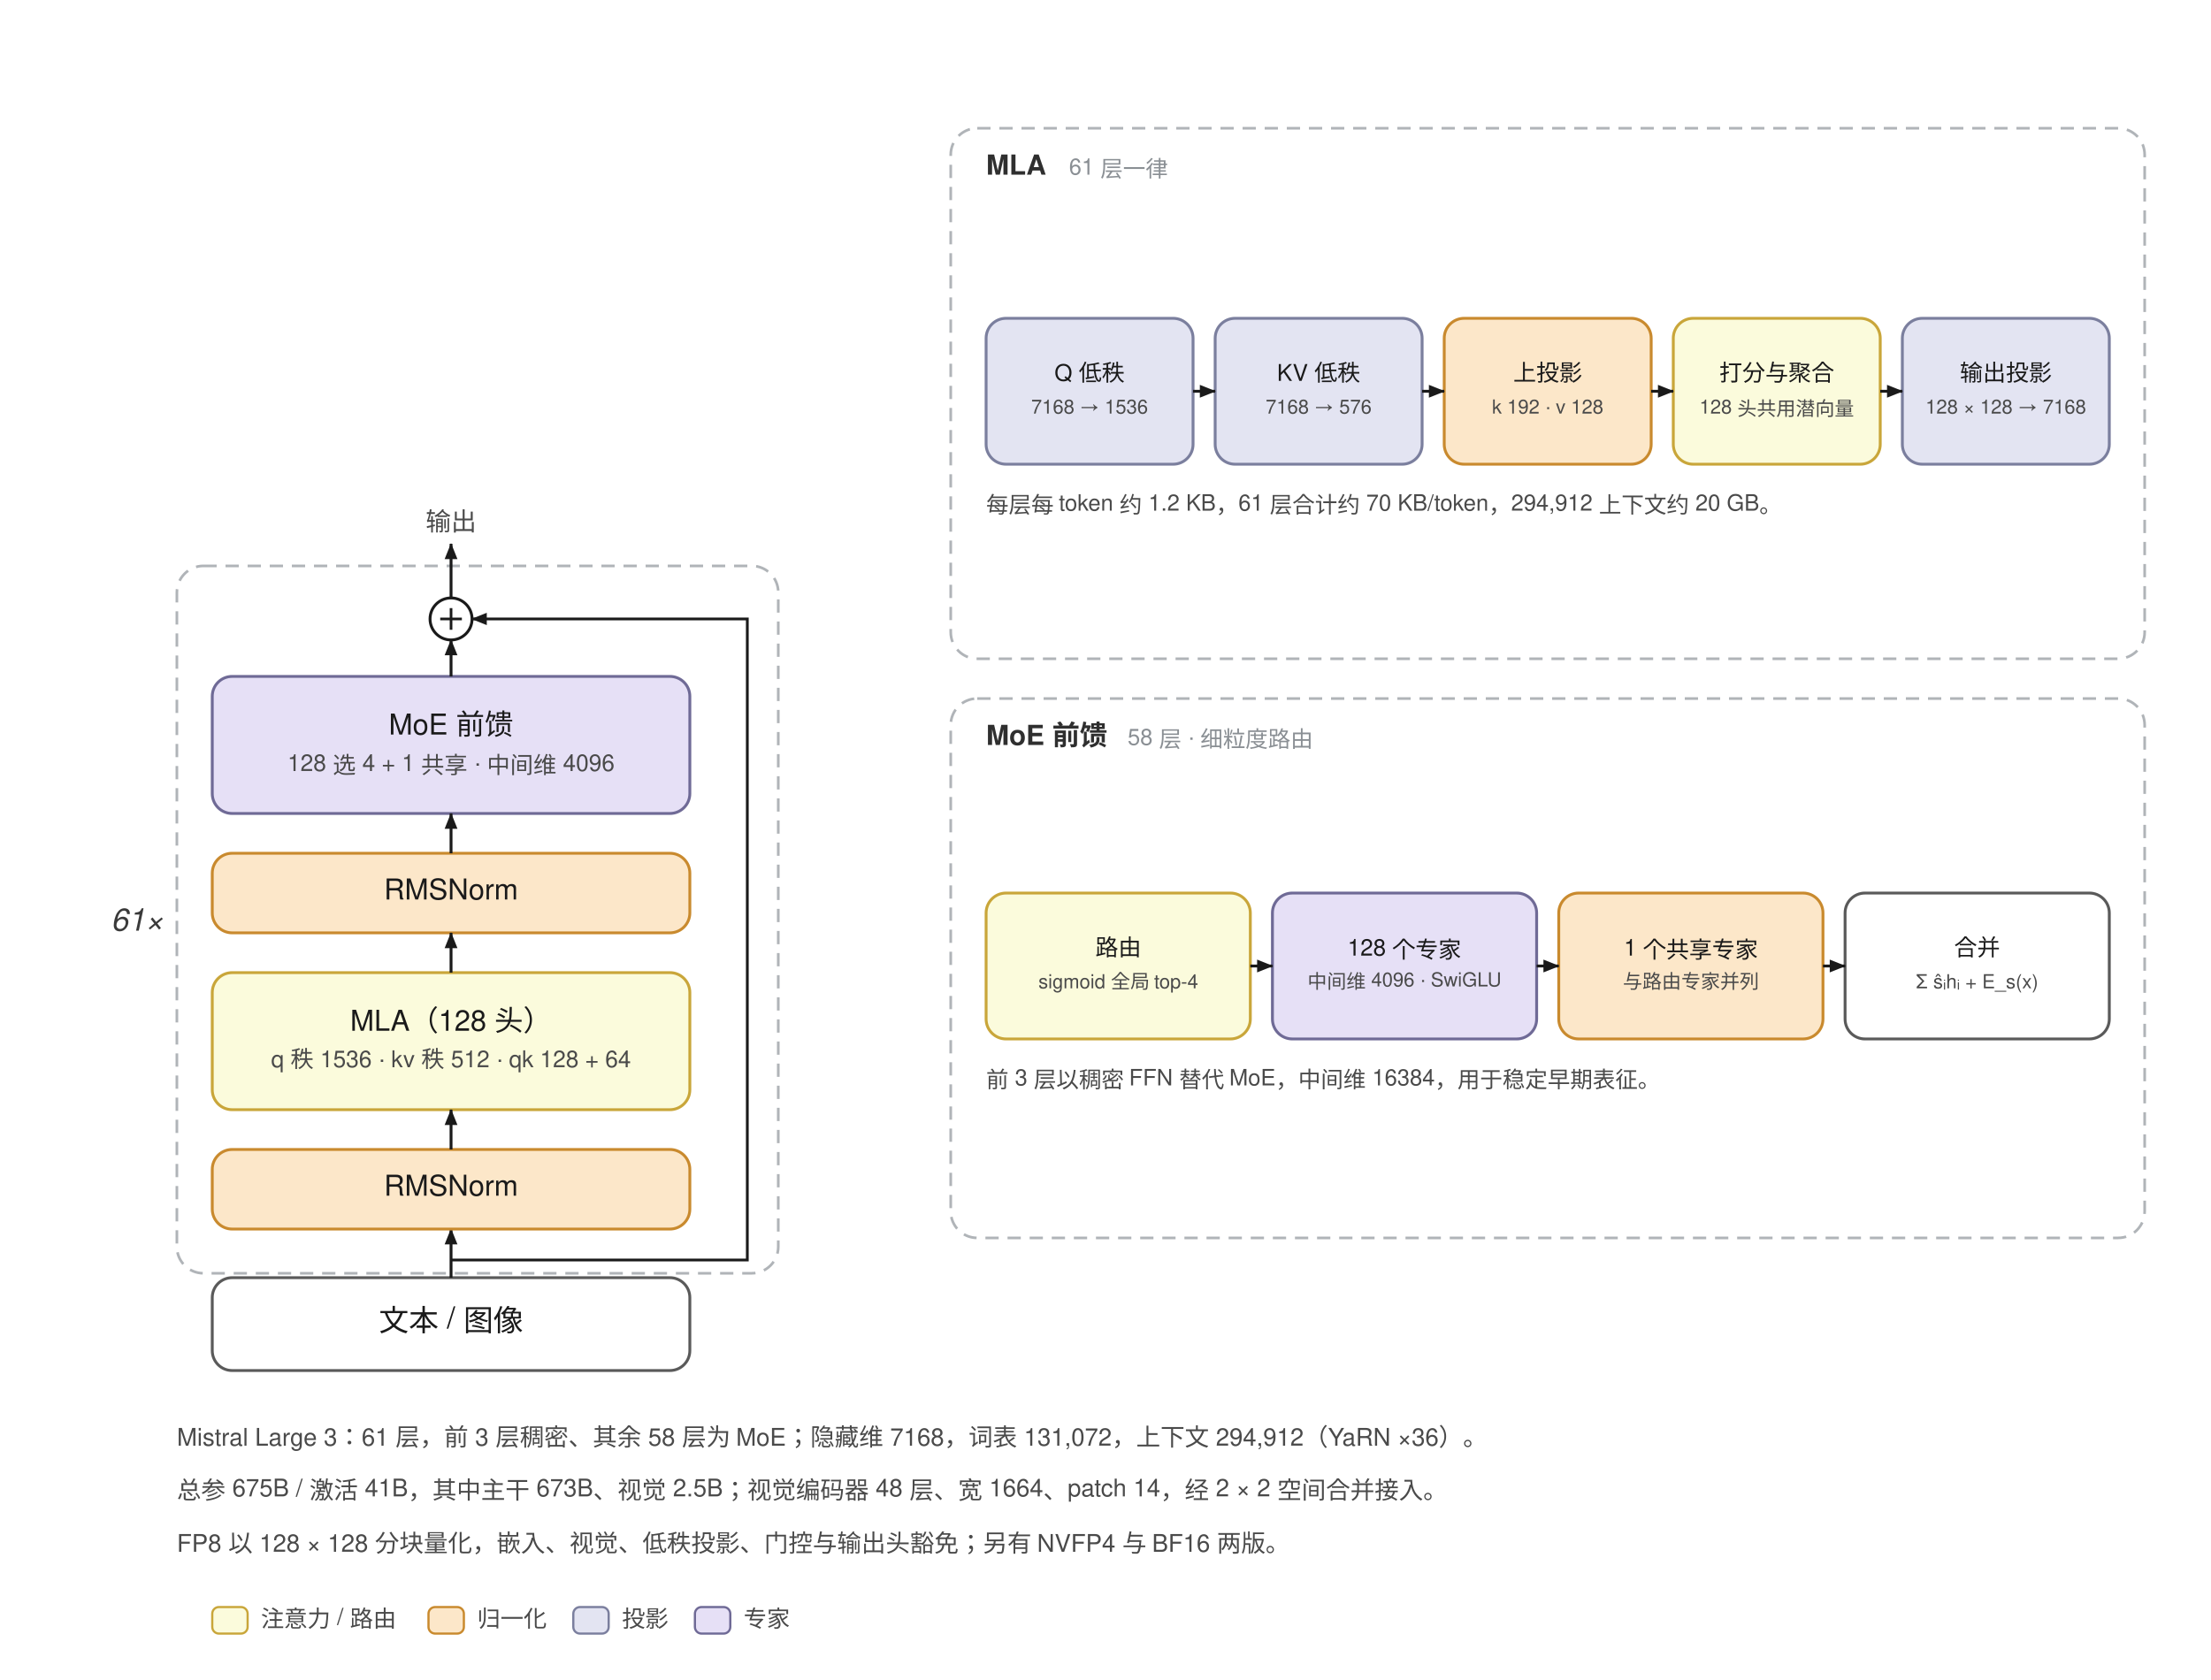
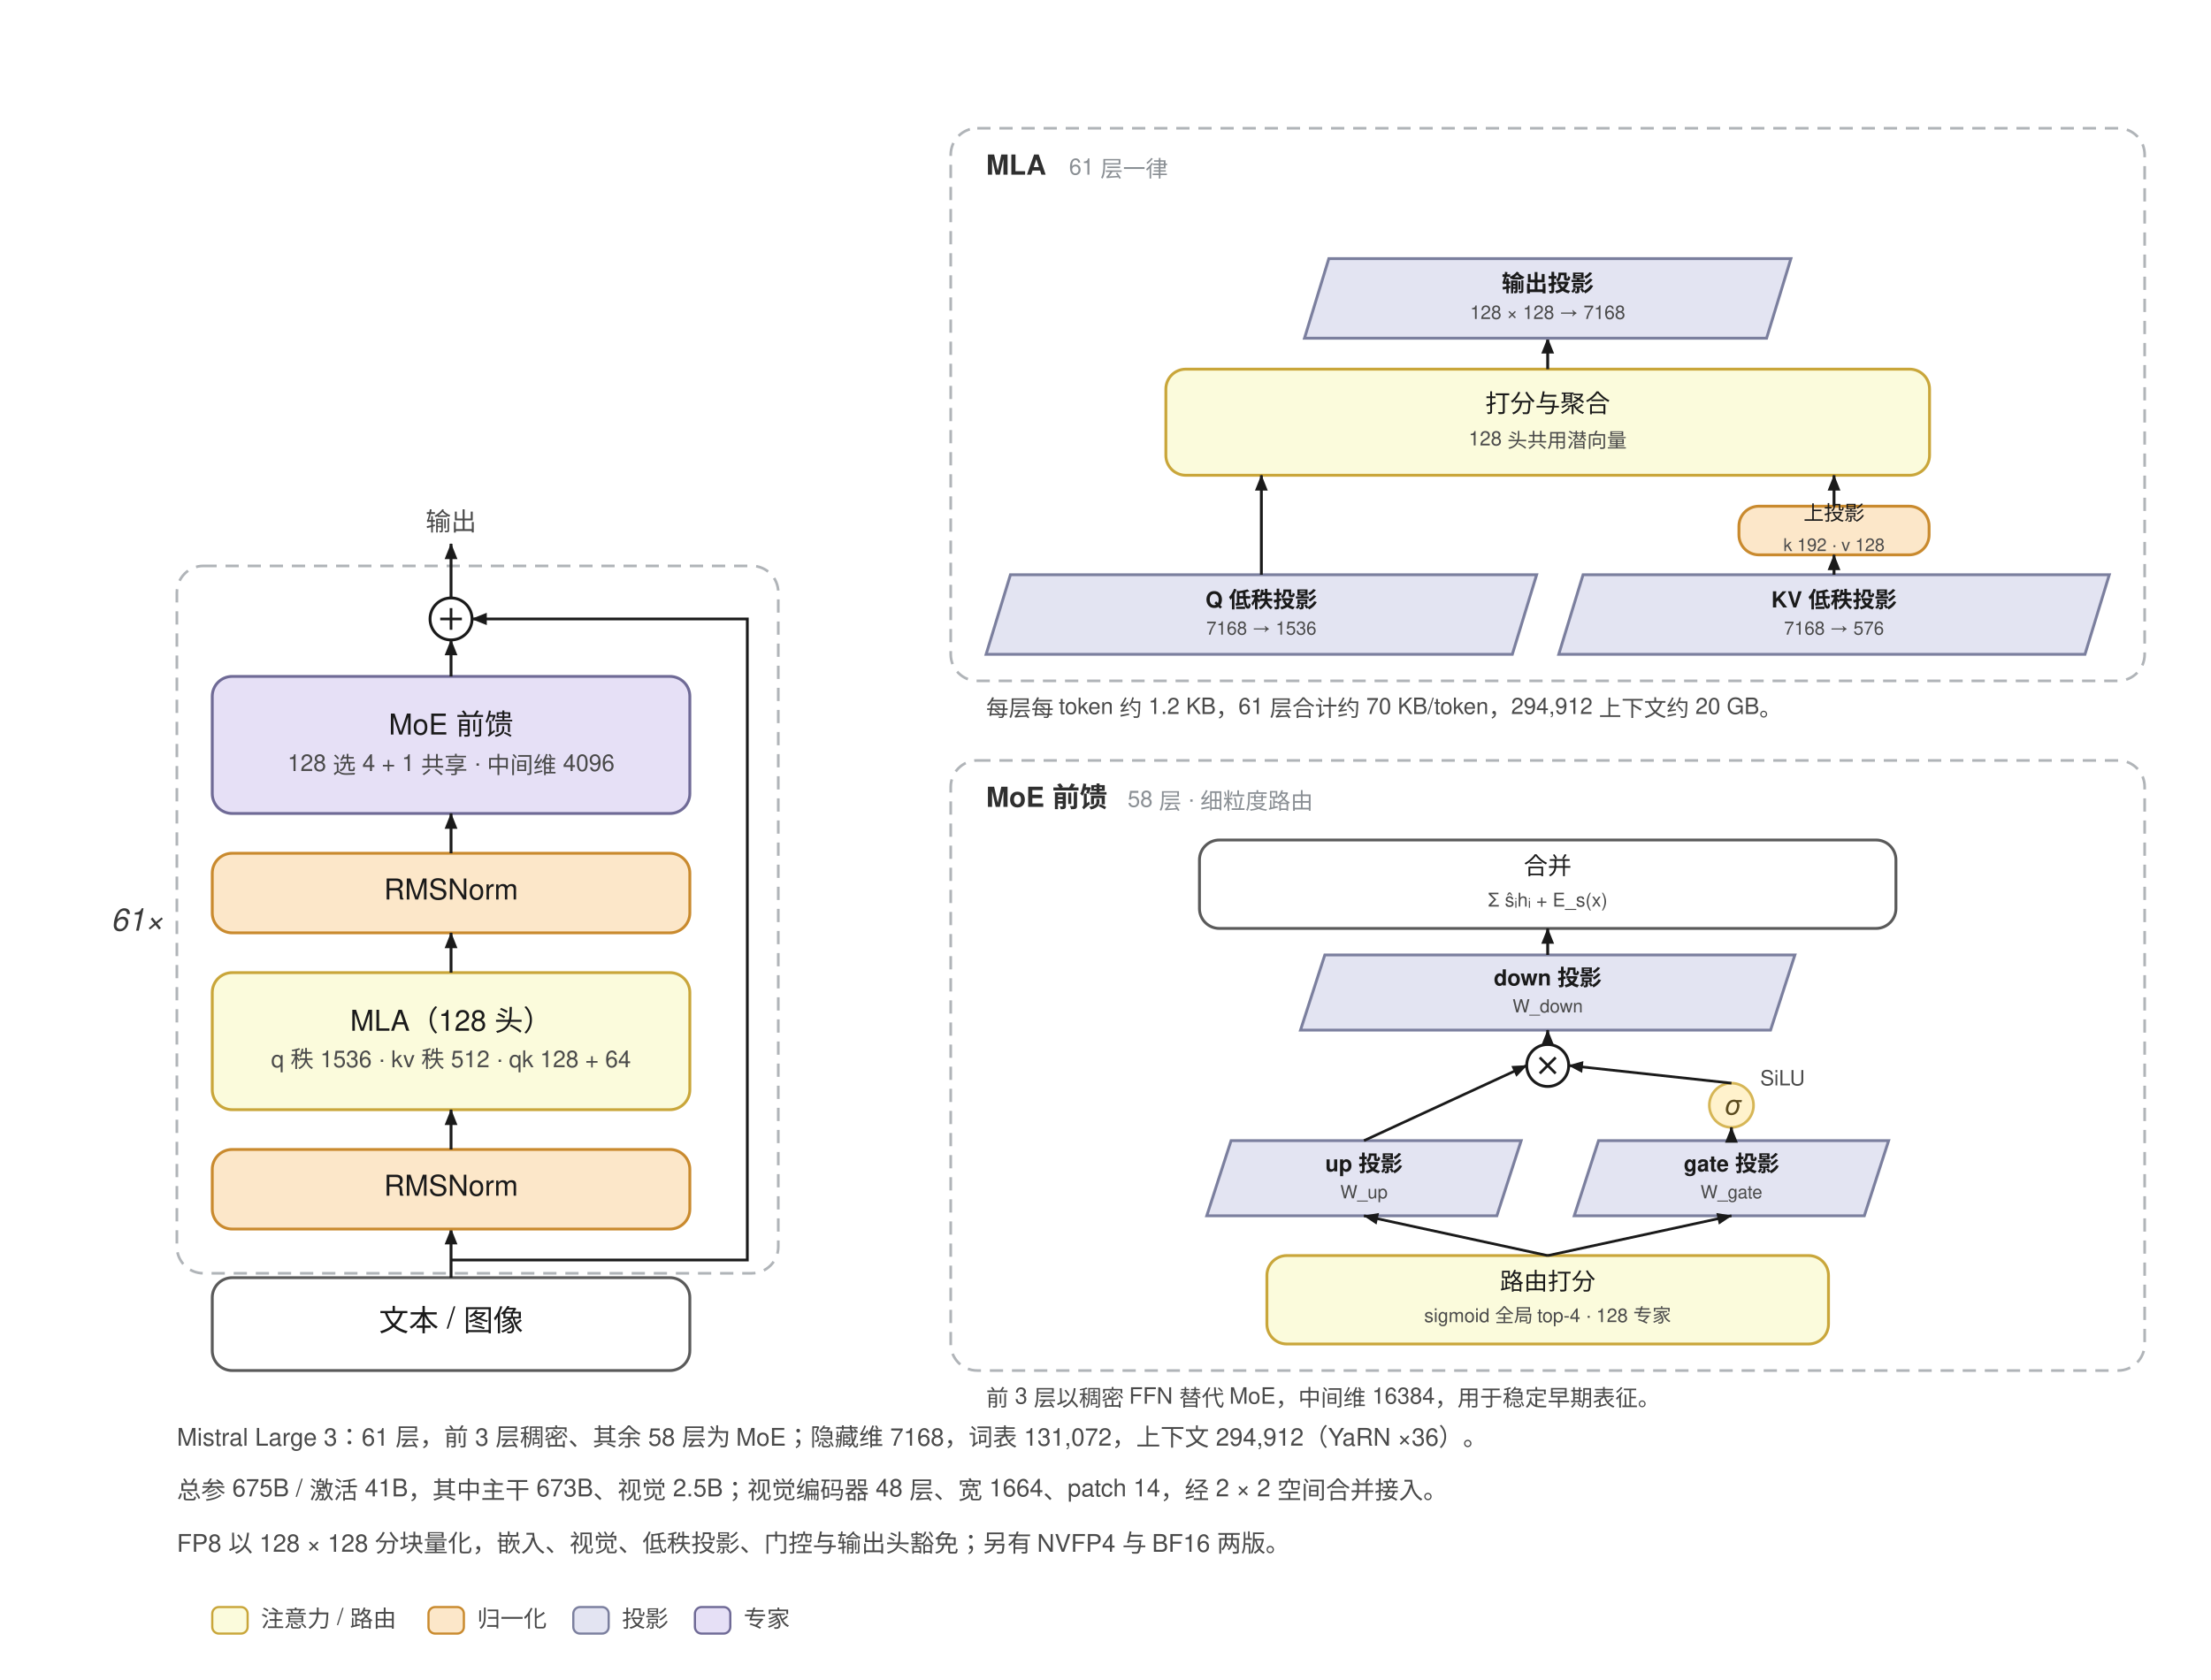
<svg xmlns="http://www.w3.org/2000/svg" width="1000" height="760" viewBox="0 0 1000 760" font-family="Helvetica, Arial, 'Microsoft YaHei', 'PingFang SC', sans-serif">
  <defs>
    <marker id="ah" viewBox="0 0 10 10" refX="8.6" refY="5" markerWidth="6.2" markerHeight="6.2" orient="auto-start-reverse">
      <path d="M0,1.4 L9,5 L0,8.6 z" fill="#1a1a1a" />
    </marker>
    <marker id="ag" viewBox="0 0 10 10" refX="8.6" refY="5" markerWidth="6.2" markerHeight="6.2" orient="auto-start-reverse">
      <path d="M0,1.4 L9,5 L0,8.6 z" fill="#6f7377" />
    </marker>
  </defs>
  <rect width="1000" height="760" fill="#ffffff" />
  <rect x="96.0" y="578.0" width="216.0" height="42.0" rx="9" fill="#ffffff" stroke="#5a5a5a" stroke-width="1.3" fill-opacity="1" />
  <text x="204.0" y="602.1" font-size="13.5" fill="#1a1a1a" text-anchor="middle">文本 / 图像</text>
  <path d="M204.0,578.0 L204.0,556.0" fill="none" stroke="#1a1a1a" stroke-width="1.3" marker-end="url(#ah)" />
  <rect x="96.0" y="520.0" width="216.0" height="36.0" rx="9" fill="#fce7c9" stroke="#c98a2e" stroke-width="1.3" fill-opacity="1" />
  <text x="204.0" y="540.9" font-size="13" fill="#1a1a1a" text-anchor="middle">RMSNorm</text>
  <rect x="96.0" y="440.0" width="216.0" height="62.0" rx="9" fill="#fbfbdc" stroke="#c9a63a" stroke-width="1.3" fill-opacity="1" />
  <text x="204.0" y="466.3" font-size="13" fill="#1a1a1a" text-anchor="middle">MLA（128 头）</text>
  <text x="204.0" y="482.8" font-size="10.5" fill="#4a4a4a" text-anchor="middle">q 秩 1536 · kv 秩 512 · qk 128 + 64</text>
  <rect x="96.0" y="386.0" width="216.0" height="36.0" rx="9" fill="#fce7c9" stroke="#c98a2e" stroke-width="1.3" fill-opacity="1" />
  <text x="204.0" y="406.9" font-size="13" fill="#1a1a1a" text-anchor="middle">RMSNorm</text>
  <rect x="96.0" y="306.0" width="216.0" height="62.0" rx="9" fill="#e6e0f6" stroke="#6f6a96" stroke-width="1.3" fill-opacity="1" />
  <text x="204.0" y="332.3" font-size="13" fill="#1a1a1a" text-anchor="middle">MoE 前馈</text>
  <text x="204.0" y="348.8" font-size="10.5" fill="#4a4a4a" text-anchor="middle">128 选 4 + 1 共享 · 中间维 4096</text>
  <path d="M204.0,520.0 L204.0,502.0" fill="none" stroke="#1a1a1a" stroke-width="1.3" marker-end="url(#ah)" />
  <path d="M204.0,440.0 L204.0,422.0" fill="none" stroke="#1a1a1a" stroke-width="1.3" marker-end="url(#ah)" />
  <path d="M204.0,386.0 L204.0,368.0" fill="none" stroke="#1a1a1a" stroke-width="1.3" marker-end="url(#ah)" />
  <path d="M204.0,306.0 L204.0,289.5" fill="none" stroke="#1a1a1a" stroke-width="1.3" marker-end="url(#ah)" />
  <circle cx="204.0" cy="280.0" r="9.5" fill="#ffffff" stroke="#1a1a1a" stroke-width="1.3" />
  <path d="M199.1,280.0 L208.9,280.0 M204.0,275.1 L204.0,284.9" stroke="#1a1a1a" stroke-width="1.2" />
  <rect x="80.0" y="256.0" width="272.0" height="320.0" rx="12" fill="none" stroke="#b0b4b8" stroke-width="1.2" stroke-dasharray="6 4" fill-opacity="1" />
  <text x="62.0" y="421.0" font-size="14" fill="#3a3a3a" text-anchor="middle" font-style="italic">61×</text>
  <path d="M204.0,570.0 L338.0,570.0 L338.0,280.0 L213.5,280.0" fill="none" stroke="#1a1a1a" stroke-width="1.25" marker-end="url(#ah)" />
  <path d="M204.0,270.5 L204.0,246.0" fill="none" stroke="#1a1a1a" stroke-width="1.3" marker-end="url(#ah)" />
  <text x="204.0" y="240.0" font-size="11.5" fill="#4a4a4a" text-anchor="middle">输出</text>
-   <rect x="430.0" y="58.0" width="540.0" height="240.0" rx="12" fill="none" stroke="#b0b4b8" stroke-width="1.2" stroke-dasharray="6 4" fill-opacity="1" />
+   <rect x="430.0" y="58.0" width="540.0" height="250.0" rx="12" fill="none" stroke="#b0b4b8" stroke-width="1.2" stroke-dasharray="6 4" fill-opacity="1" />
  <text x="446.0" y="79.0" font-size="12.5" fill="#2f2f2f" text-anchor="start" font-weight="600">MLA</text>
  <text x="483.5" y="79.0" font-size="10.2" fill="#8a8f94" text-anchor="start">61 层一律</text>
-   <rect x="446.0" y="144.0" width="93.6" height="66.0" rx="9" fill="#e3e4f2" stroke="#7b7f9e" stroke-width="1.3" fill-opacity="1" />
-   <text x="492.8" y="172.3" font-size="10.4" fill="#1a1a1a" text-anchor="middle">Q 低秩</text>
-   <text x="492.8" y="187.1" font-size="8.8" fill="#4a4a4a" text-anchor="middle">7168 → 1536</text>
-   <rect x="549.6" y="144.0" width="93.6" height="66.0" rx="9" fill="#e3e4f2" stroke="#7b7f9e" stroke-width="1.3" fill-opacity="1" />
-   <text x="596.4" y="172.3" font-size="10.4" fill="#1a1a1a" text-anchor="middle">KV 低秩</text>
-   <text x="596.4" y="187.1" font-size="8.8" fill="#4a4a4a" text-anchor="middle">7168 → 576</text>
-   <rect x="653.2" y="144.0" width="93.6" height="66.0" rx="9" fill="#fce7c9" stroke="#c98a2e" stroke-width="1.3" fill-opacity="1" />
-   <text x="700.0" y="172.3" font-size="10.4" fill="#1a1a1a" text-anchor="middle">上投影</text>
-   <text x="700.0" y="187.1" font-size="8.8" fill="#4a4a4a" text-anchor="middle">k 192 · v 128</text>
-   <rect x="756.8" y="144.0" width="93.6" height="66.0" rx="9" fill="#fbfbdc" stroke="#c9a63a" stroke-width="1.3" fill-opacity="1" />
-   <text x="803.6" y="172.3" font-size="10.4" fill="#1a1a1a" text-anchor="middle">打分与聚合</text>
-   <text x="803.6" y="187.1" font-size="8.8" fill="#4a4a4a" text-anchor="middle">128 头共用潜向量</text>
-   <rect x="860.4" y="144.0" width="93.6" height="66.0" rx="9" fill="#e3e4f2" stroke="#7b7f9e" stroke-width="1.3" fill-opacity="1" />
-   <text x="907.2" y="172.3" font-size="10.4" fill="#1a1a1a" text-anchor="middle">输出投影</text>
-   <text x="907.2" y="187.1" font-size="8.8" fill="#4a4a4a" text-anchor="middle">128 × 128 → 7168</text>
-   <path d="M539.6,177.0 L549.6,177.0" fill="none" stroke="#1a1a1a" stroke-width="1.3" marker-end="url(#ah)" />
-   <path d="M643.2,177.0 L653.2,177.0" fill="none" stroke="#1a1a1a" stroke-width="1.3" marker-end="url(#ah)" />
-   <path d="M746.8,177.0 L756.8,177.0" fill="none" stroke="#1a1a1a" stroke-width="1.3" marker-end="url(#ah)" />
-   <path d="M850.4,177.0 L860.4,177.0" fill="none" stroke="#1a1a1a" stroke-width="1.3" marker-end="url(#ah)" />
-   <text x="446.0" y="232.0" font-size="10.2" fill="#4a4a4a" text-anchor="start">每层每 token 约 1.2 KB，61 层合计约 70 KB/token，294,912 上下文约 20 GB。</text>
-   <rect x="430.0" y="316.0" width="540.0" height="244.0" rx="12" fill="none" stroke="#b0b4b8" stroke-width="1.2" stroke-dasharray="6 4" fill-opacity="1" />
-   <text x="446.0" y="337.0" font-size="12.5" fill="#2f2f2f" text-anchor="start" font-weight="600">MoE 前馈</text>
-   <text x="510.0" y="337.0" font-size="10.2" fill="#8a8f94" text-anchor="start">58 层 · 细粒度路由</text>
-   <rect x="446.0" y="404.0" width="119.5" height="66.0" rx="9" fill="#fbfbdc" stroke="#c9a63a" stroke-width="1.3" fill-opacity="1" />
-   <text x="505.8" y="432.3" font-size="10.4" fill="#1a1a1a" text-anchor="middle">路由</text>
-   <text x="505.8" y="447.1" font-size="8.8" fill="#4a4a4a" text-anchor="middle">sigmoid 全局 top-4</text>
-   <rect x="575.5" y="404.0" width="119.5" height="66.0" rx="9" fill="#e6e0f6" stroke="#6f6a96" stroke-width="1.3" fill-opacity="1" />
-   <text x="635.2" y="432.3" font-size="10.4" fill="#1a1a1a" text-anchor="middle">128 个专家</text>
-   <text x="635.2" y="447.1" font-size="8.8" fill="#4a4a4a" text-anchor="middle">中间维 4096 · SwiGLU</text>
-   <rect x="705.0" y="404.0" width="119.5" height="66.0" rx="9" fill="#fce7c9" stroke="#c98a2e" stroke-width="1.3" fill-opacity="1" />
-   <text x="764.8" y="432.3" font-size="10.4" fill="#1a1a1a" text-anchor="middle">1 个共享专家</text>
-   <text x="764.8" y="447.1" font-size="8.8" fill="#4a4a4a" text-anchor="middle">与路由专家并列</text>
-   <rect x="834.5" y="404.0" width="119.5" height="66.0" rx="9" fill="#ffffff" stroke="#5a5a5a" stroke-width="1.3" fill-opacity="1" />
-   <text x="894.2" y="432.3" font-size="10.4" fill="#1a1a1a" text-anchor="middle">合并</text>
-   <text x="894.2" y="447.1" font-size="8.8" fill="#4a4a4a" text-anchor="middle">Σ ŝᵢhᵢ + E_s(x)</text>
-   <path d="M565.5,437.0 L575.5,437.0" fill="none" stroke="#1a1a1a" stroke-width="1.3" marker-end="url(#ah)" />
-   <path d="M695.0,437.0 L705.0,437.0" fill="none" stroke="#1a1a1a" stroke-width="1.3" marker-end="url(#ah)" />
-   <path d="M824.5,437.0 L834.5,437.0" fill="none" stroke="#1a1a1a" stroke-width="1.3" marker-end="url(#ah)" />
-   <text x="446.0" y="492.0" font-size="10.2" fill="#4a4a4a" text-anchor="start">前 3 层以稠密 FFN 替代 MoE，中间维 16384，用于稳定早期表征。</text>
+   <path d="M457.0,260.0 L695.0,260.0 L684.0,296.0 L446.0,296.0 Z" fill="#e3e4f2" stroke="#7b7f9e" stroke-width="1.3" />
+   <text x="570.5" y="274.8" font-size="10.0" fill="#1a1a1a" text-anchor="middle" font-weight="600">Q 低秩投影</text>
+   <text x="570.5" y="287.1" font-size="8.3" fill="#4a4a4a" text-anchor="middle">7168 → 1536</text>
+   <path d="M716.0,260.0 L954.0,260.0 L943.0,296.0 L705.0,296.0 Z" fill="#e3e4f2" stroke="#7b7f9e" stroke-width="1.3" />
+   <text x="829.5" y="274.8" font-size="10.0" fill="#1a1a1a" text-anchor="middle" font-weight="600">KV 低秩投影</text>
+   <text x="829.5" y="287.1" font-size="8.3" fill="#4a4a4a" text-anchor="middle">7168 → 576</text>
+   <rect x="786.5" y="229.0" width="86.0" height="22.0" rx="9" fill="#fce7c9" stroke="#c98a2e" stroke-width="1.3" fill-opacity="1" />
+   <text x="829.5" y="235.3" font-size="9.2" fill="#1a1a1a" text-anchor="middle">上投影</text>
+   <text x="829.5" y="249.3" font-size="8.0" fill="#4a4a4a" text-anchor="middle">k 192 · v 128</text>
+   <path d="M829.5,260.0 L829.5,251.0" fill="none" stroke="#1a1a1a" stroke-width="1.3" marker-end="url(#ah)" />
+   <rect x="527.3" y="167.0" width="345.4" height="48.0" rx="9" fill="#fbfbdc" stroke="#c9a63a" stroke-width="1.3" fill-opacity="1" />
+   <text x="700.0" y="186.5" font-size="11.3" fill="#1a1a1a" text-anchor="middle">打分与聚合</text>
+   <text x="700.0" y="201.5" font-size="9.0" fill="#4a4a4a" text-anchor="middle">128 头共用潜向量</text>
+   <path d="M570.5,260.0 L570.5,215.0" fill="none" stroke="#1a1a1a" stroke-width="1.3" marker-end="url(#ah)" />
+   <path d="M829.5,229.0 L829.5,215.0" fill="none" stroke="#1a1a1a" stroke-width="1.3" marker-end="url(#ah)" />
+   <path d="M700.0,167.0 L700.0,153.0" fill="none" stroke="#1a1a1a" stroke-width="1.3" marker-end="url(#ah)" />
+   <path d="M601.0,117.0 L810.0,117.0 L799.0,153.0 L590.0,153.0 Z" fill="#e3e4f2" stroke="#7b7f9e" stroke-width="1.3" />
+   <text x="700.0" y="131.8" font-size="10.4" fill="#1a1a1a" text-anchor="middle" font-weight="600">输出投影</text>
+   <text x="700.0" y="144.3" font-size="8.5" fill="#4a4a4a" text-anchor="middle">128 × 128 → 7168</text>
+   <text x="446.0" y="324.0" font-size="10.2" fill="#4a4a4a" text-anchor="start">每层每 token 约 1.2 KB，61 层合计约 70 KB/token，294,912 上下文约 20 GB。</text>
+   <rect x="430.0" y="344.0" width="540.0" height="276.0" rx="12" fill="none" stroke="#b0b4b8" stroke-width="1.2" stroke-dasharray="6 4" fill-opacity="1" />
+   <text x="446.0" y="365.0" font-size="12.5" fill="#2f2f2f" text-anchor="start" font-weight="600">MoE 前馈</text>
+   <text x="510.0" y="365.0" font-size="10.2" fill="#8a8f94" text-anchor="start">58 层 · 细粒度路由</text>
+   <rect x="573.0" y="568.0" width="254.0" height="40.0" rx="9" fill="#fbfbdc" stroke="#c9a63a" stroke-width="1.3" fill-opacity="1" />
+   <text x="700.0" y="583.5" font-size="10.8" fill="#1a1a1a" text-anchor="middle">路由打分</text>
+   <text x="700.0" y="598.1" font-size="8.6" fill="#4a4a4a" text-anchor="middle">sigmoid 全局 top-4 · 128 专家</text>
+   <path d="M556.8,516.0 L688.0,516.0 L677.0,550.0 L545.8,550.0 Z" fill="#e3e4f2" stroke="#7b7f9e" stroke-width="1.3" />
+   <text x="616.9" y="529.9" font-size="10.0" fill="#1a1a1a" text-anchor="middle" font-weight="600">up 投影</text>
+   <text x="616.9" y="542.1" font-size="8.2" fill="#4a4a4a" text-anchor="middle">W_up</text>
+   <path d="M723.0,516.0 L854.2,516.0 L843.2,550.0 L712.0,550.0 Z" fill="#e3e4f2" stroke="#7b7f9e" stroke-width="1.3" />
+   <text x="783.1" y="529.9" font-size="10.0" fill="#1a1a1a" text-anchor="middle" font-weight="600">gate 投影</text>
+   <text x="783.1" y="542.1" font-size="8.2" fill="#4a4a4a" text-anchor="middle">W_gate</text>
+   <path d="M700.0,568.0 L616.9,550.0" fill="none" stroke="#1a1a1a" stroke-width="1.2" marker-end="url(#ah)" />
+   <path d="M700.0,568.0 L783.1,550.0" fill="none" stroke="#1a1a1a" stroke-width="1.2" marker-end="url(#ah)" />
+   <circle cx="783.1" cy="500.0" r="10.0" fill="#fff2cc" stroke="#d6b656" stroke-width="1.2" />
+   <text x="783.1" y="504.2" font-size="12.5" fill="#5a4a1e" text-anchor="middle" font-style="italic">σ</text>
+   <path d="M783.1,516.0 L783.1,510.0" fill="none" stroke="#1a1a1a" stroke-width="1.3" marker-end="url(#ah)" />
+   <circle cx="700.0" cy="482.0" r="9.5" fill="#ffffff" stroke="#1a1a1a" stroke-width="1.3" />
+   <path d="M696.4,478.4 L703.6,485.6 M696.4,485.6 L703.6,478.4" stroke="#1a1a1a" stroke-width="1.2" />
+   <path d="M616.9,516.0 L690.5,482.0" fill="none" stroke="#1a1a1a" stroke-width="1.2" marker-end="url(#ah)" />
+   <path d="M783.1,490.0 L709.5,482.0" fill="none" stroke="#1a1a1a" stroke-width="1.2" marker-end="url(#ah)" />
+   <text x="796.1" y="491.0" font-size="9.5" fill="#4a4a4a" text-anchor="start">SiLU</text>
+   <path d="M599.2,432.0 L811.8,432.0 L800.8,466.0 L588.2,466.0 Z" fill="#e3e4f2" stroke="#7b7f9e" stroke-width="1.3" />
+   <text x="700.0" y="445.8" font-size="10.0" fill="#1a1a1a" text-anchor="middle" font-weight="600">down 投影</text>
+   <text x="700.0" y="458.0" font-size="8.2" fill="#4a4a4a" text-anchor="middle">W_down</text>
+   <path d="M700.0,472.5 L700.0,466.0" fill="none" stroke="#1a1a1a" stroke-width="1.3" marker-end="url(#ah)" />
+   <rect x="542.5" y="380.0" width="315.0" height="40.0" rx="9" fill="#ffffff" stroke="#5a5a5a" stroke-width="1.3" fill-opacity="1" />
+   <text x="700.0" y="395.5" font-size="10.8" fill="#1a1a1a" text-anchor="middle">合并</text>
+   <text x="700.0" y="410.1" font-size="8.6" fill="#4a4a4a" text-anchor="middle">Σ ŝᵢhᵢ + E_s(x)</text>
+   <path d="M700.0,432.0 L700.0,420.0" fill="none" stroke="#1a1a1a" stroke-width="1.3" marker-end="url(#ah)" />
+   <text x="446.0" y="636.0" font-size="10.2" fill="#4a4a4a" text-anchor="start">前 3 层以稠密 FFN 替代 MoE，中间维 16384，用于稳定早期表征。</text>
  <text x="80.0" y="654.0" font-size="11" fill="#4a4a4a" text-anchor="start">Mistral Large 3：61 层，前 3 层稠密、其余 58 层为 MoE；隐藏维 7168，词表 131,072，上下文 294,912（YaRN ×36）。</text>
  <text x="80.0" y="678.0" font-size="11" fill="#4a4a4a" text-anchor="start">总参 675B / 激活 41B，其中主干 673B、视觉 2.5B；视觉编码器 48 层、宽 1664、patch 14，经 2 × 2 空间合并接入。</text>
  <text x="80.0" y="702.0" font-size="11" fill="#4a4a4a" text-anchor="start">FP8 以 128 × 128 分块量化，嵌入、视觉、低秩投影、门控与输出头豁免；另有 NVFP4 与 BF16 两版。</text>
  <rect x="96.0" y="727.0" width="16.0" height="12.0" rx="3" fill="#fbfbdc" stroke="#c9a63a" stroke-width="1.0" fill-opacity="1" />
  <text x="118.0" y="736.0" font-size="10.5" fill="#4a4a4a" text-anchor="start">注意力 / 路由</text>
  <rect x="193.8" y="727.0" width="16.0" height="12.0" rx="3" fill="#fce7c9" stroke="#c98a2e" stroke-width="1.0" fill-opacity="1" />
  <text x="215.8" y="736.0" font-size="10.5" fill="#4a4a4a" text-anchor="start">归一化</text>
  <rect x="259.3" y="727.0" width="16.0" height="12.0" rx="3" fill="#e3e4f2" stroke="#7b7f9e" stroke-width="1.0" fill-opacity="1" />
  <text x="281.3" y="736.0" font-size="10.5" fill="#4a4a4a" text-anchor="start">投影</text>
  <rect x="314.3" y="727.0" width="16.0" height="12.0" rx="3" fill="#e6e0f6" stroke="#6f6a96" stroke-width="1.0" fill-opacity="1" />
  <text x="336.3" y="736.0" font-size="10.5" fill="#4a4a4a" text-anchor="start">专家</text>
</svg>
